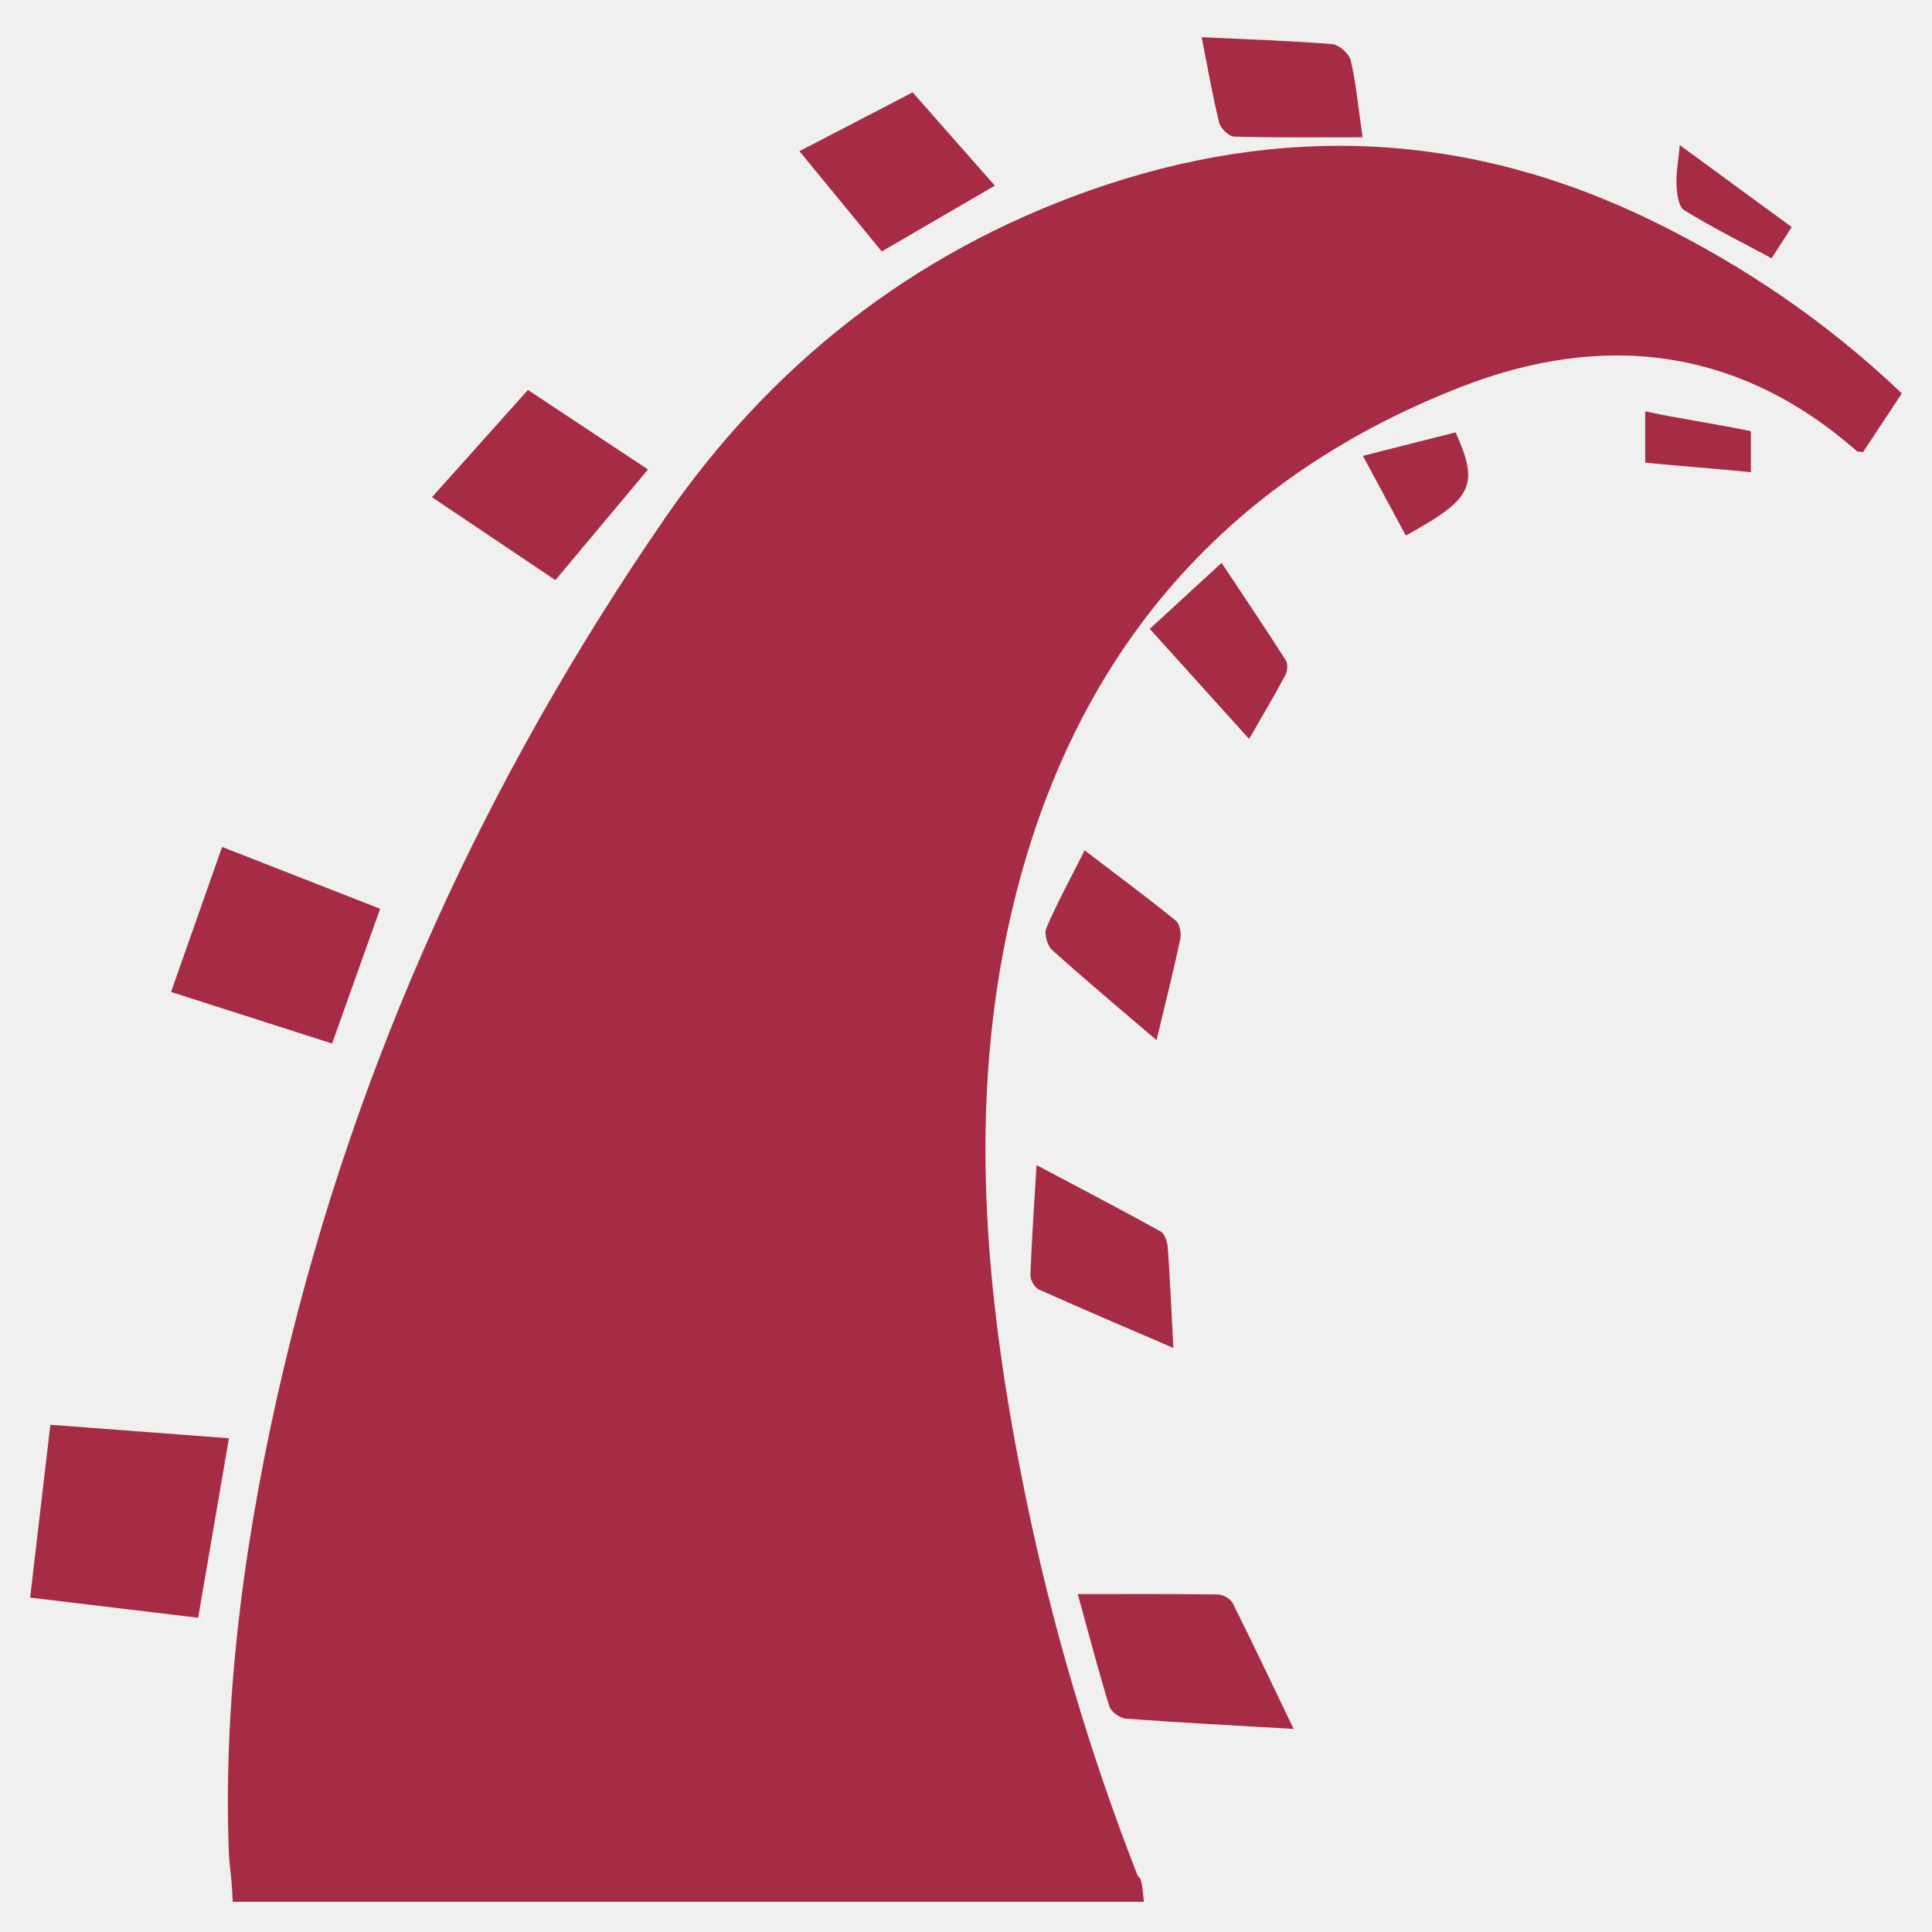
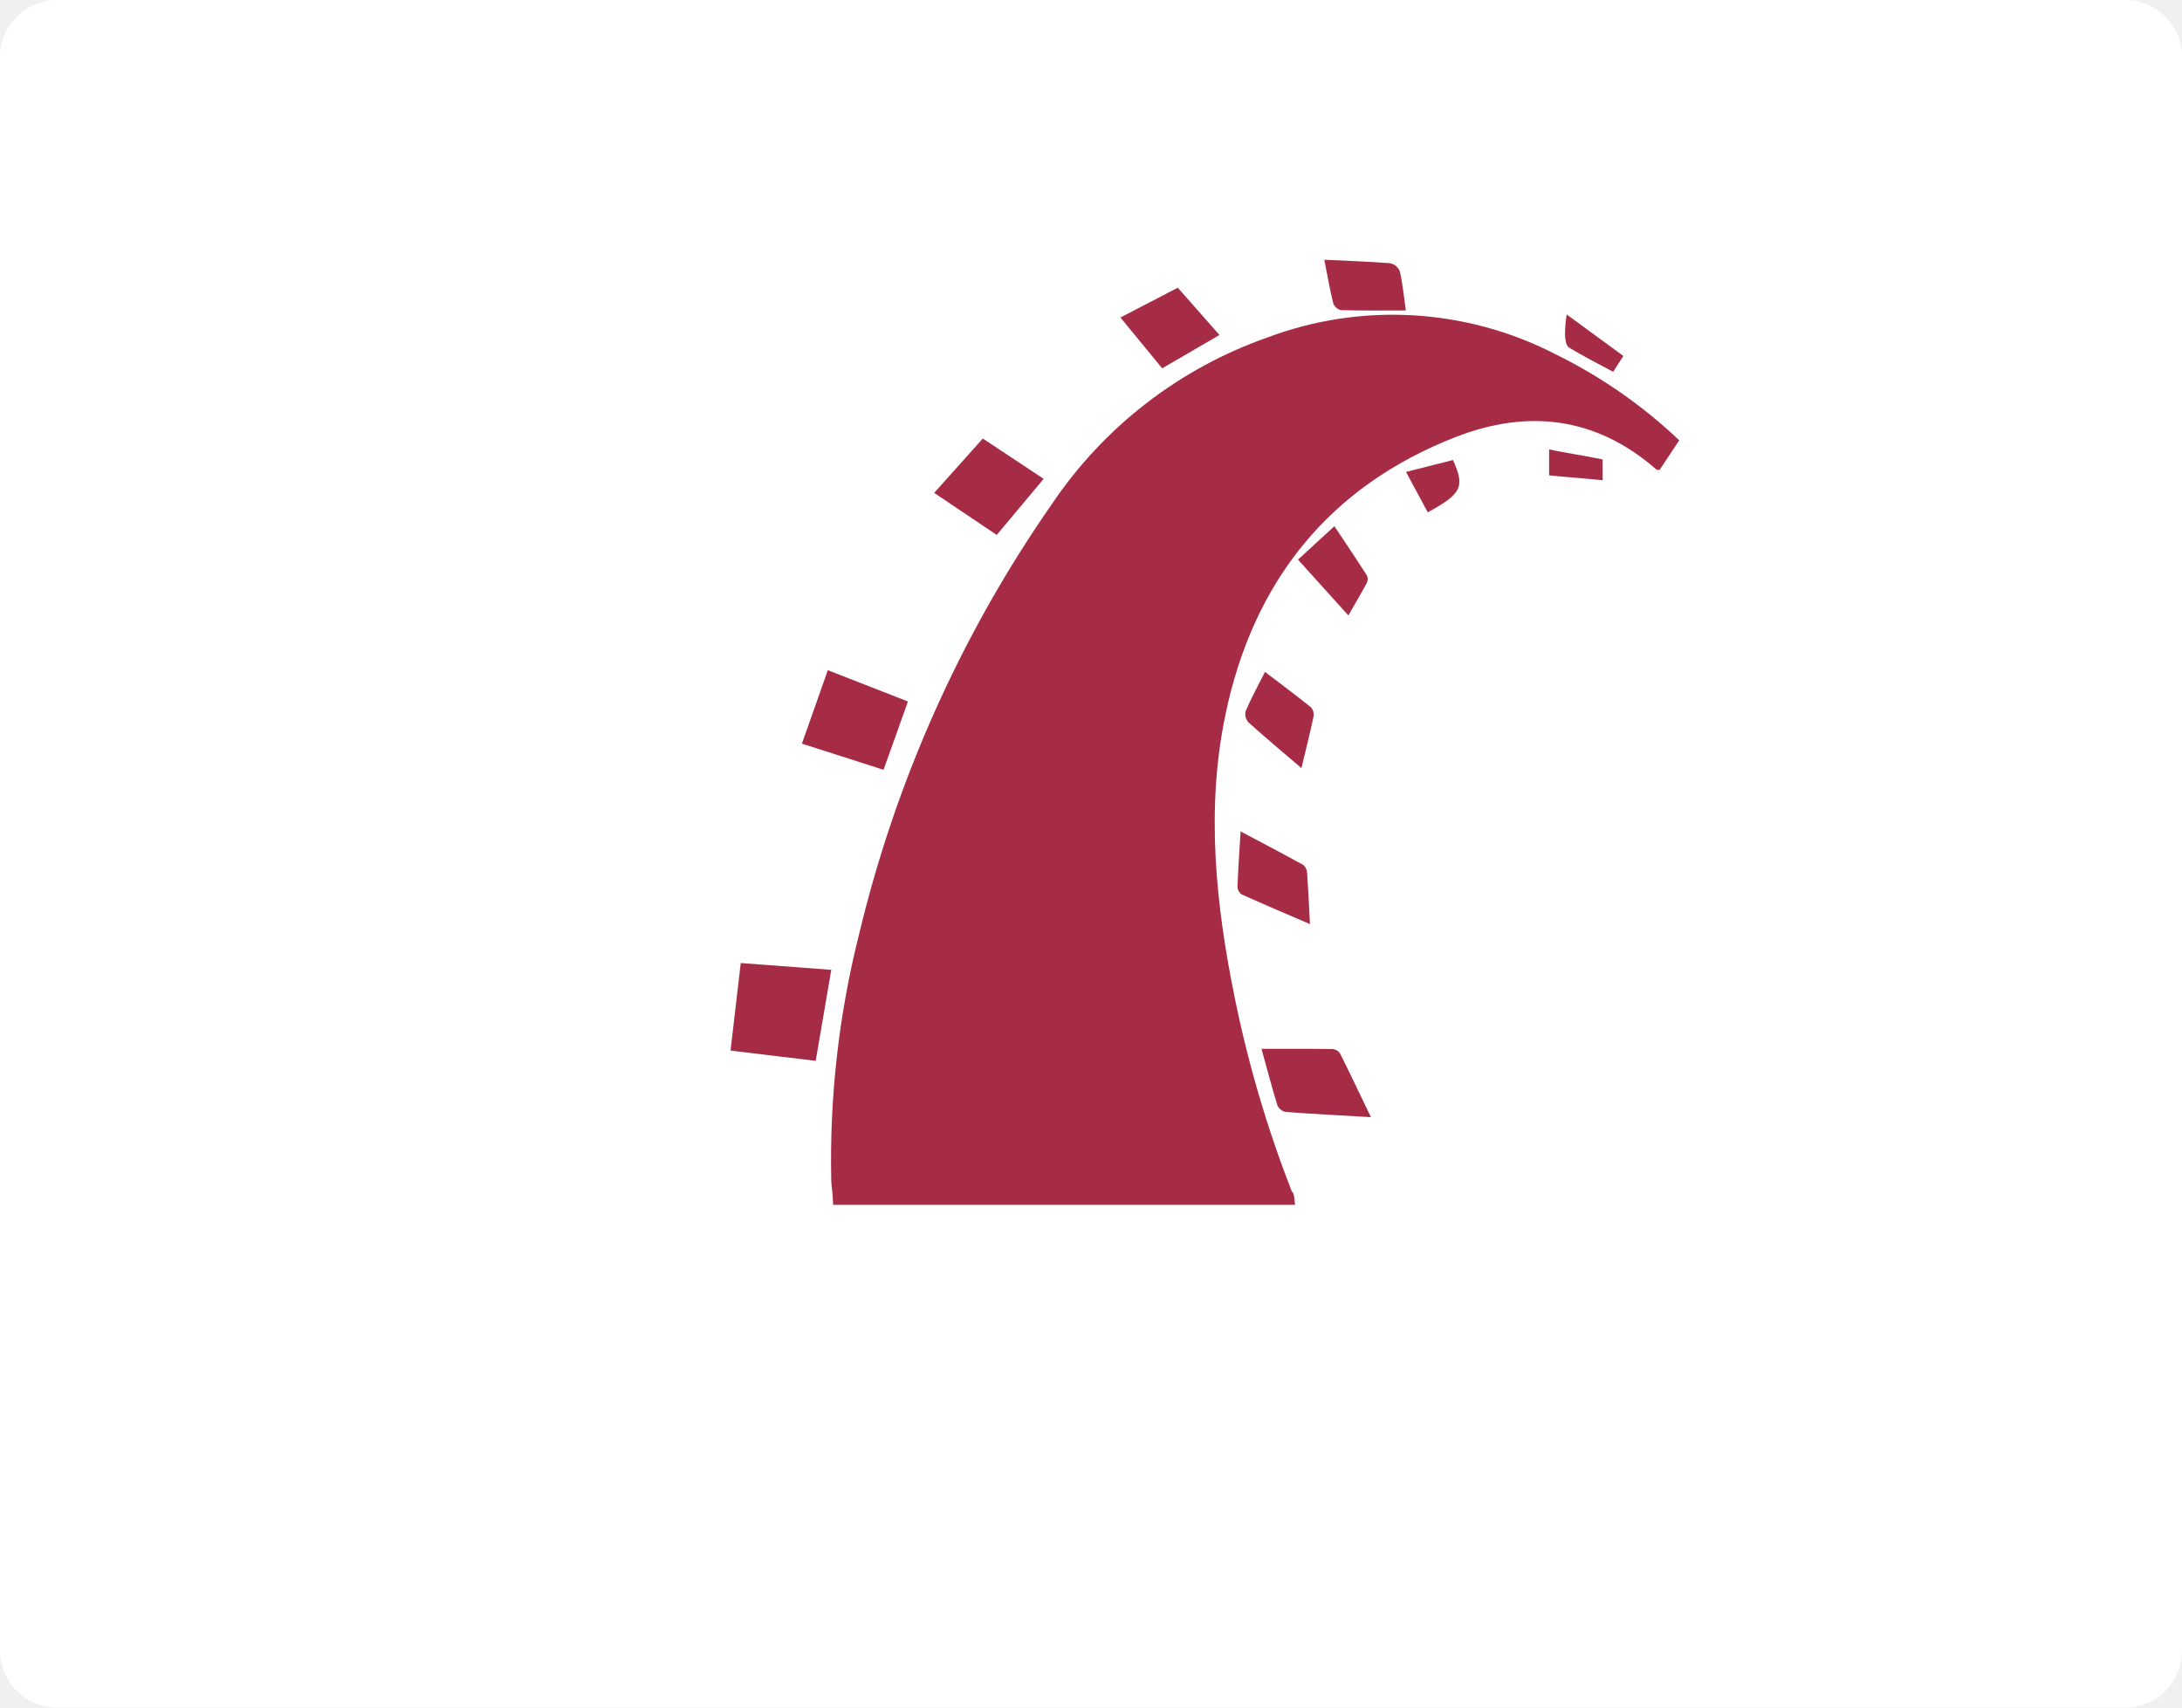
- <svg xmlns="http://www.w3.org/2000/svg" viewBox="0 0 128 128">
-   <path fill-rule="evenodd" clip-rule="evenodd" fill="#A62C46" d="M109.682 14.737c-12.206-6.023-24.708-6.636-37.508-2.111-11.779 4.164-21.175 11.615-28.16 21.763-11.819 17.172-20.404 35.909-25.215 56.263-2.464 10.417-4.06 21.466-3.631 32.224.035.873.165 1.124.251 3.124h60.366c-.173-2-.287-1.416-.437-1.797-3.175-8.106-5.689-16.666-7.428-25.198-2.498-12.251-3.806-24.729-1.226-37.093 3.611-17.313 13.48-29.805 30.117-36.283 9.424-3.667 18.369-2.624 26.214 4.262.072.063.22.025.412.056l2.565-3.883c-4.94-4.703-10.368-8.389-16.32-11.327zM3.336 94.394c-.46 3.923-.89 7.596-1.34 11.451l11.132 1.336 2.039-11.893c-4.055-.307-7.906-.598-11.831-.894zM25.186 60.208l-10.471-4.097-3.384 9.607 10.671 3.42c1.08-3.031 2.096-5.882 3.184-8.93zM74.605 113.867c3.575.266 7.157.449 11.103.679-1.433-2.979-2.706-5.673-4.039-8.335-.146-.289-.639-.568-.974-.573-3.033-.044-6.068-.025-9.291-.025.726 2.628 1.357 5.053 2.096 7.443.111.361.707.782 1.105.811zM42.933 31.103l-7.955-5.268c-2.132 2.383-4.188 4.68-6.359 7.105l8.178 5.496 6.136-7.333zM68.267 84.472c-.013.321.276.832.558.959 2.865 1.288 5.76 2.515 8.912 3.873-.131-2.492-.219-4.575-.368-6.654-.027-.374-.203-.912-.48-1.066-2.631-1.456-5.299-2.847-8.216-4.395-.159 2.665-.321 4.972-.406 7.283zM65.91 12.3l-5.446-6.181-7.499 3.898c1.876 2.286 3.647 4.443 5.455 6.644l7.49-4.361zM69.325 61.476c-.163.374.052 1.167.373 1.456 2.175 1.962 4.424 3.84 6.926 5.981.573-2.4 1.113-4.539 1.571-6.693.081-.383-.032-1.016-.298-1.23-1.946-1.569-3.955-3.063-6.037-4.651-.915 1.815-1.802 3.443-2.535 5.137zM81.775 9.052c2.78.075 5.563.042 8.499.042-.293-2.044-.433-3.593-.782-5.092-.104-.446-.775-1.04-1.228-1.078-2.787-.226-5.585-.313-8.651-.459.409 2.063.721 3.881 1.162 5.668.093.379.647.909 1 .919zM85.16 44.727c.142-.266.178-.749.029-.981-1.366-2.137-2.785-4.241-4.254-6.455l-4.76 4.372 6.582 7.294c.884-1.539 1.675-2.868 2.403-4.23zM90.295 30.2l2.843 5.281c4.449-2.438 4.875-3.32 3.3-6.834l-6.143 1.553zM111.582 13.927c1.851 1.142 3.806 2.115 5.792 3.185l1.33-2.07c-2.422-1.771-4.76-3.484-7.413-5.426-.104 1.104-.259 1.875-.219 2.637.032.581.129 1.44.51 1.674zM109 30.646c2 .217 5 .424 7 .643v-2.718c-2-.438-5-.872-7-1.323v3.398z" />
+ <svg xmlns="http://www.w3.org/2000/svg" width="230" height="180" viewBox="0 0 230 180">
+   <g id="グループ_37" data-name="グループ 37" transform="translate(-698 -3720)">
+     <rect id="長方形_18" data-name="長方形 18" width="230" height="180" rx="6" transform="translate(698 3720)" fill="#fff" />
+     <path id="rails_plain_logo_icon_146376" d="M88.835,12.361a37.506,37.506,0,0,0-30.247-1.7A45.57,45.57,0,0,0,35.88,28.209,133.927,133.927,0,0,0,15.546,73.58a97.477,97.477,0,0,0-2.928,25.986c.028.7.133.906.2,2.519H61.5c-.14-1.613-.231-1.142-.352-1.449a124.074,124.074,0,0,1-5.99-20.32c-2.014-9.879-3.069-19.942-.989-29.912,2.912-13.961,10.87-24.035,24.287-29.259,7.6-2.957,14.813-2.116,21.139,3.437.058.051.177.02.332.045L102,21.5a52.639,52.639,0,0,0-13.161-9.134ZM3.077,76.6C2.706,79.761,2.359,82.723,2,85.832l8.977,1.077,1.644-9.591L3.077,76.6ZM20.7,49.03l-8.444-3.3L9.524,53.473l8.605,2.758C19,53.787,19.819,51.488,20.7,49.03ZM60.549,92.3c2.883.215,5.771.362,8.954.548-1.156-2.4-2.182-4.575-3.257-6.721a1.059,1.059,0,0,0-.785-.462c-2.446-.035-4.893-.02-7.492-.02.585,2.119,1.094,4.075,1.69,6A1.22,1.22,0,0,0,60.549,92.3ZM35.008,25.559l-6.415-4.248-5.128,5.73,6.595,4.432ZM55.438,68.6a.992.992,0,0,0,.45.773c2.31,1.039,4.645,2.028,7.187,3.123-.106-2.01-.177-3.689-.3-5.366a1.2,1.2,0,0,0-.387-.86c-2.122-1.174-4.273-2.3-6.625-3.544-.128,2.149-.259,4.009-.327,5.873Zm-1.9-58.2L49.145,5.412,43.1,8.555l4.4,5.358,6.04-3.517Zm2.754,39.656a1.313,1.313,0,0,0,.3,1.174c1.754,1.582,3.568,3.1,5.585,4.823.462-1.935.9-3.66,1.267-5.4a1.2,1.2,0,0,0-.24-.992c-1.569-1.265-3.189-2.47-4.868-3.751C57.6,47.373,56.882,48.686,56.291,50.052ZM66.331,7.777c2.242.06,4.486.034,6.854.034-.236-1.648-.349-2.9-.631-4.106a1.418,1.418,0,0,0-.99-.869c-2.247-.182-4.5-.252-6.976-.37.33,1.664.581,3.13.937,4.571a1.174,1.174,0,0,0,.806.741Zm2.73,28.769a.936.936,0,0,0,.023-.791c-1.1-1.723-2.246-3.42-3.43-5.205l-3.839,3.526,5.308,5.882C67.836,38.716,68.473,37.644,69.06,36.546ZM73.2,24.831l2.293,4.259c3.588-1.966,3.931-2.677,2.661-5.511L73.2,24.831ZM90.368,11.708c1.493.921,3.069,1.706,4.671,2.568l1.073-1.669c-1.953-1.428-3.839-2.81-5.978-4.376a16.193,16.193,0,0,0-.177,2.127c.026.469.1,1.161.411,1.35ZM88.285,25.191c1.613.175,4.032.342,5.645.519V23.517c-1.613-.353-4.032-.7-5.645-1.067Z" transform="translate(773.004 3744.915)" fill="#a62c46" fill-rule="evenodd" />
+   </g>
</svg>
